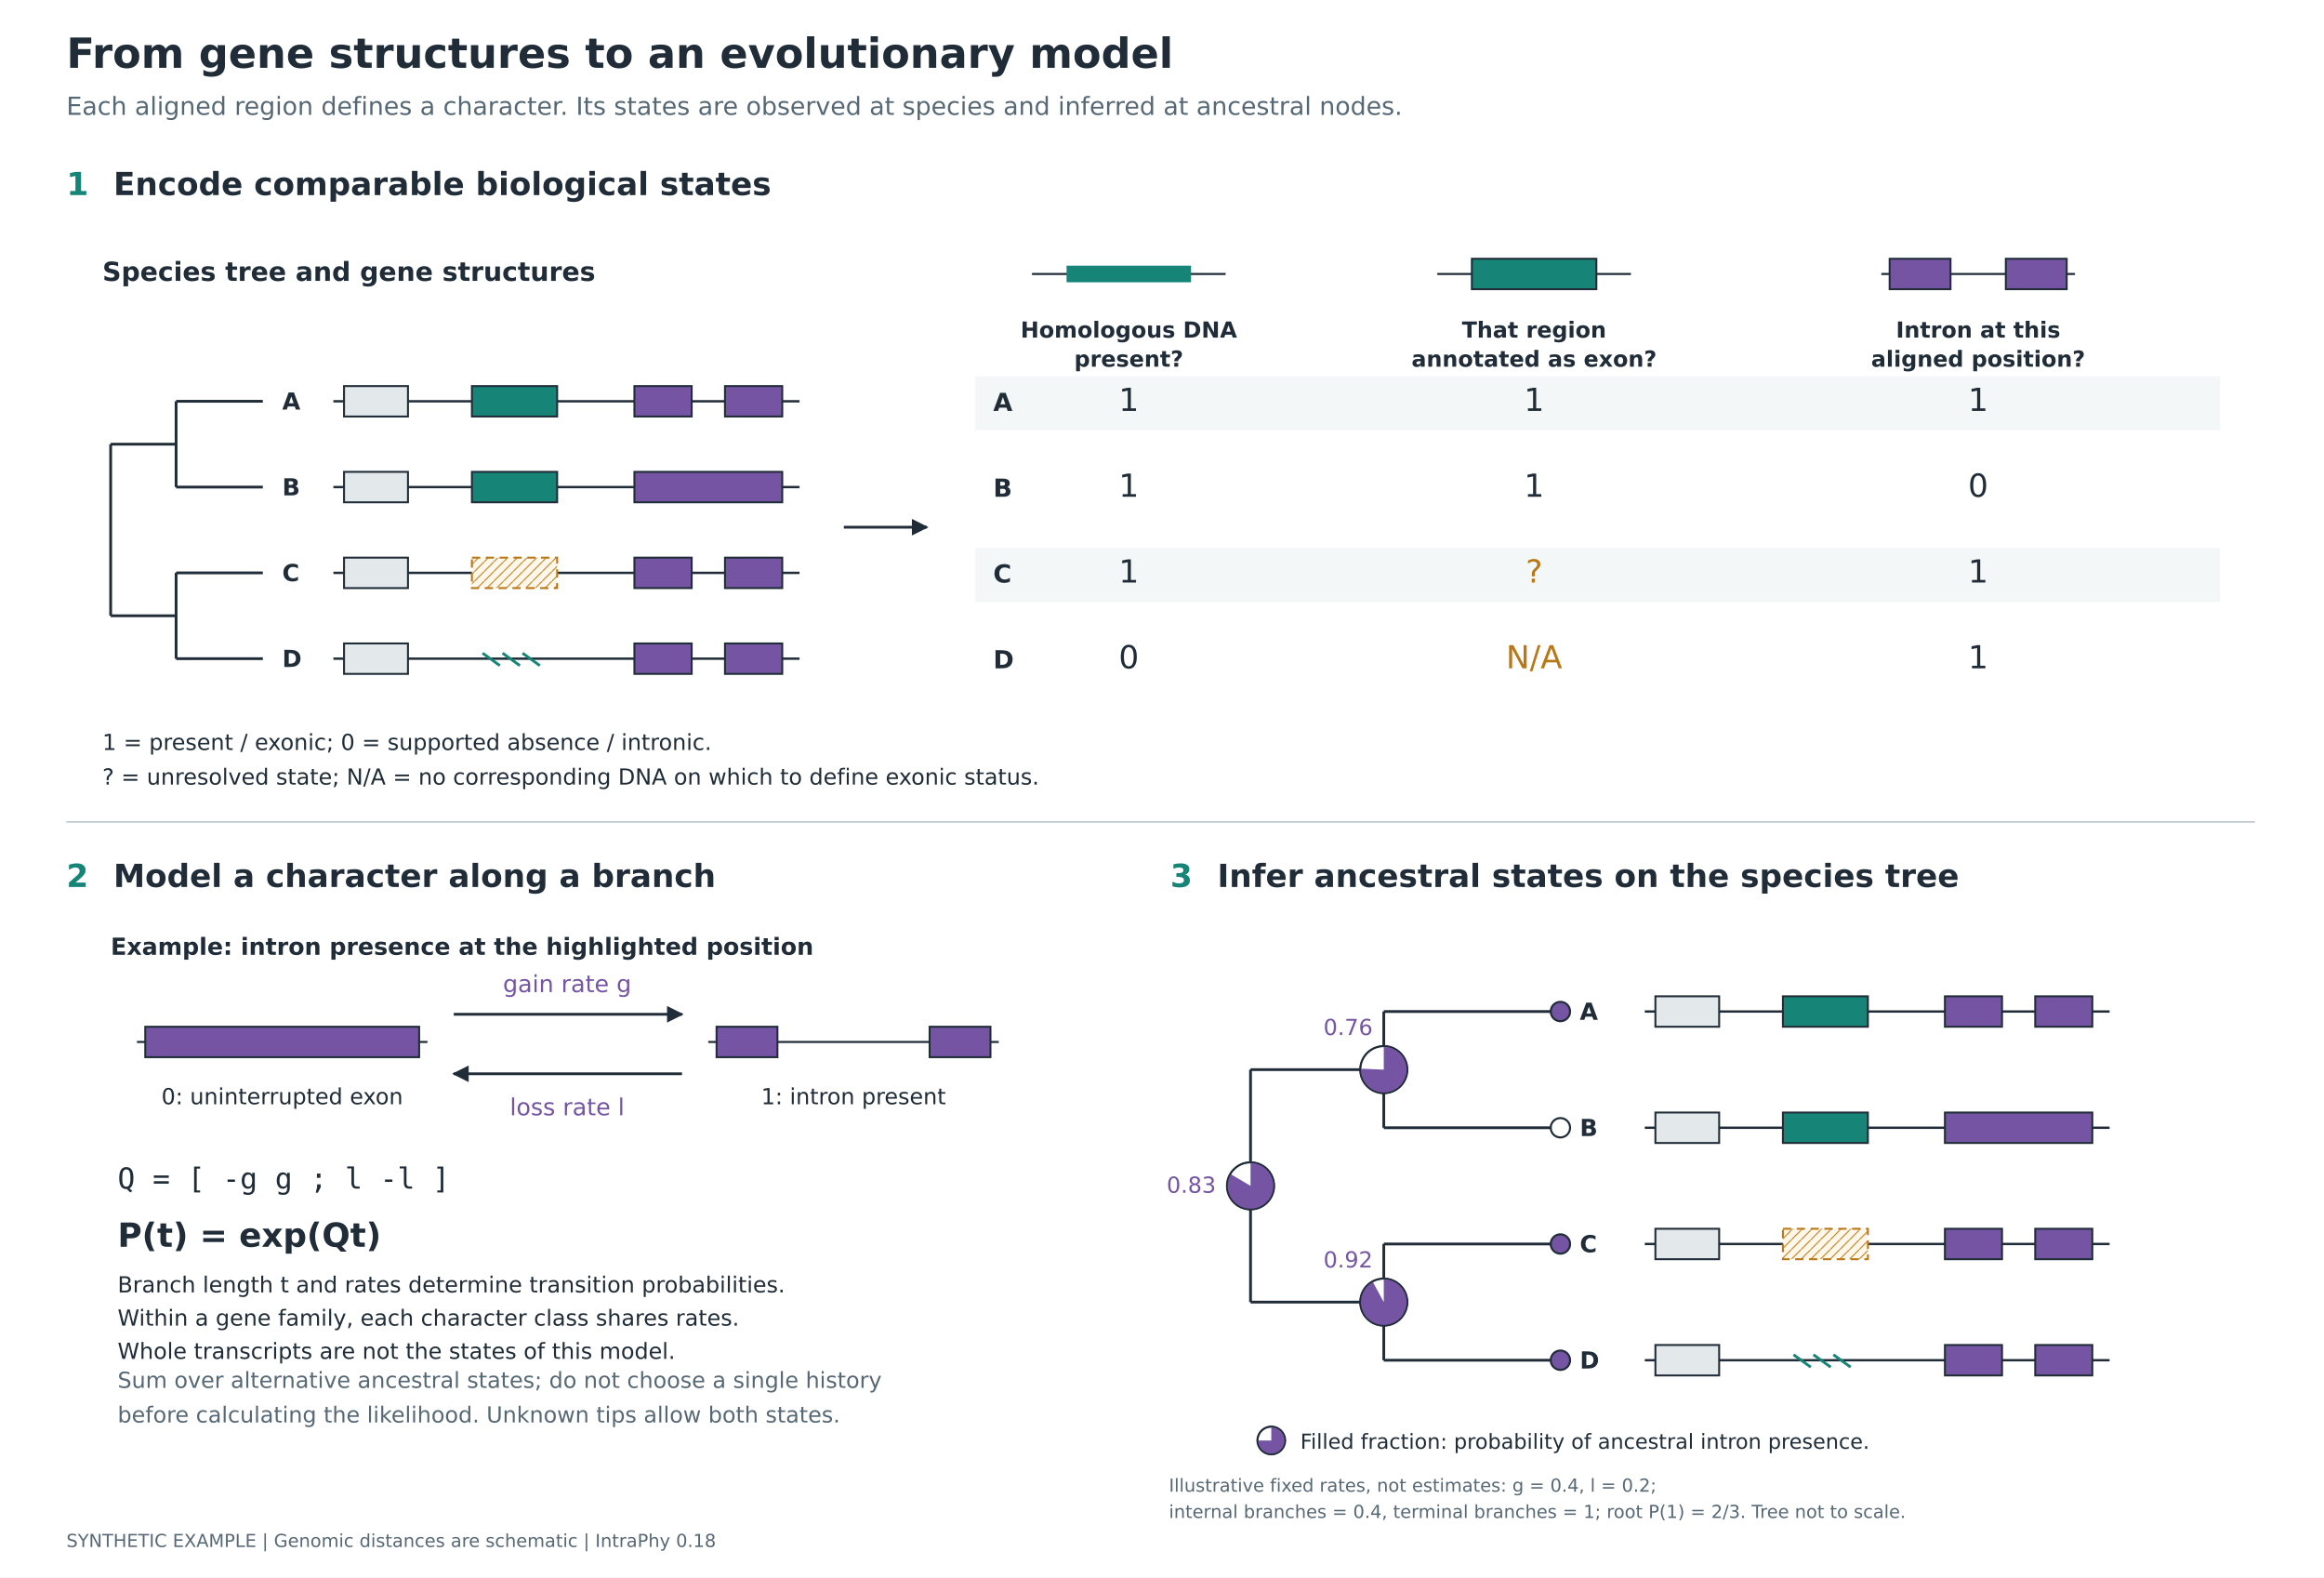
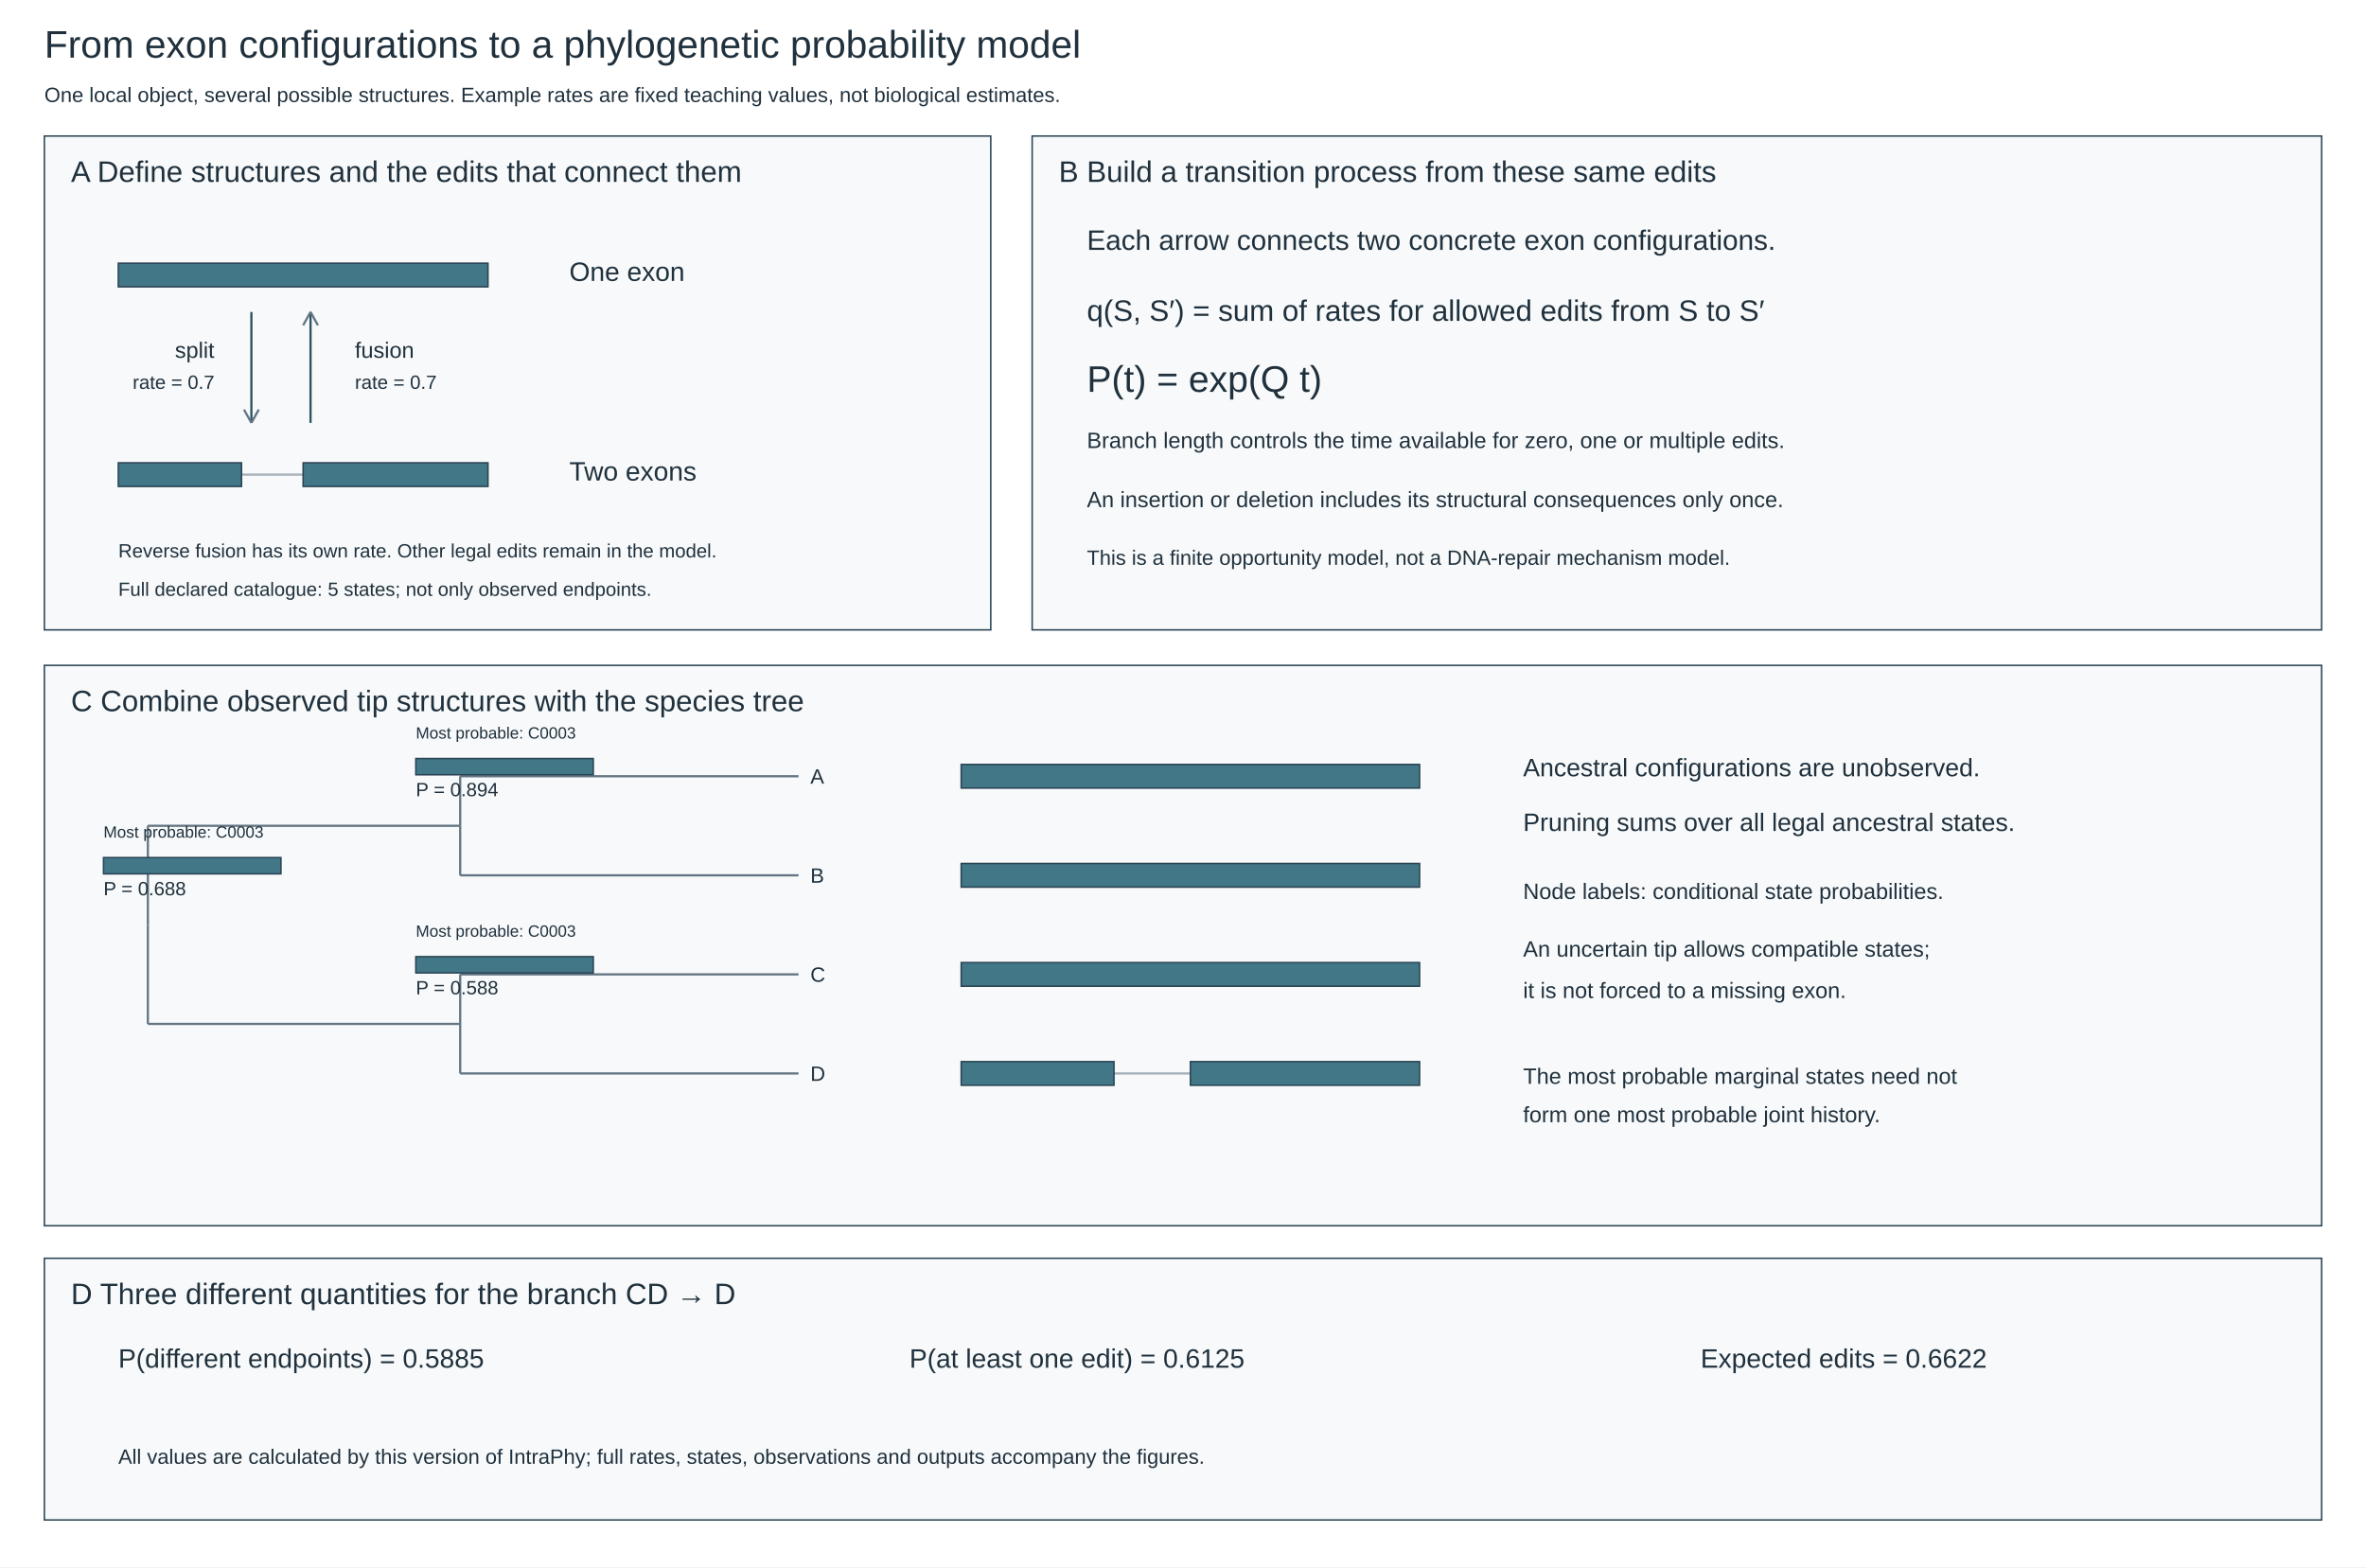
- <svg xmlns="http://www.w3.org/2000/svg" width="1680" height="1140" viewBox="0 0 1680 1140" data-purpose="synthetic-teaching-schematic">
-   <defs>
-     <marker id="arrow" viewBox="0 0 10 10" refX="9" refY="5" markerWidth="6" markerHeight="6" orient="auto-start-reverse">
-       <path d="M0 0L10 5L0 10Z" fill="#202D38" />
-     </marker>
-     <pattern id="missing" width="7" height="7" patternUnits="userSpaceOnUse">
-       <rect width="7" height="7" fill="#FFF8EA" />
-       <path d="M0 7L7 0" stroke="#B97716" stroke-width=".7" />
-     </pattern>
-   </defs>
-   <rect x="0" y="0" width="1680" height="1140" fill="white" stroke="none" rx="0" stroke-width="1.4" stroke-dasharray="none" />
-   <text x="48" y="49" fill="#202D38" font-family="DejaVu Sans, Arial, sans-serif" font-size="30" font-weight="600" text-anchor="start">From gene structures to an evolutionary model</text>
-   <text x="48" y="83" fill="#576875" font-family="DejaVu Sans, Arial, sans-serif" font-size="18" font-weight="400" text-anchor="start">Each aligned region defines a character. Its states are observed at species and inferred at ancestral nodes.</text>
-   <text x="48" y="1118" fill="#576875" font-family="DejaVu Sans, Arial, sans-serif" font-size="13" font-weight="400" text-anchor="start">SYNTHETIC EXAMPLE  |  Genomic distances are schematic  |  IntraPhy 0.18</text>
-   <text x="48" y="141" fill="#168577" font-family="DejaVu Sans, Arial, sans-serif" font-size="23" font-weight="600" text-anchor="start">1</text>
-   <text x="82" y="141" fill="#202D38" font-family="DejaVu Sans, Arial, sans-serif" font-size="23" font-weight="600" text-anchor="start">Encode comparable biological states</text>
-   <text x="74" y="203" fill="#202D38" font-family="DejaVu Sans, Arial, sans-serif" font-size="19" font-weight="600" text-anchor="start">Species tree and gene structures</text>
-   <line x1="80" y1="321.0" x2="80" y2="445.0" stroke="#202D38" stroke-width="2" stroke-dasharray="none" />
-   <line x1="80" y1="321.0" x2="127.3" y2="321.0" stroke="#202D38" stroke-width="2" stroke-dasharray="none" />
-   <line x1="80" y1="445.0" x2="127.3" y2="445.0" stroke="#202D38" stroke-width="2" stroke-dasharray="none" />
-   <line x1="127.3" y1="290" x2="127.3" y2="352" stroke="#202D38" stroke-width="2" stroke-dasharray="none" />
-   <line x1="127.3" y1="290" x2="190" y2="290" stroke="#202D38" stroke-width="2" stroke-dasharray="none" />
-   <line x1="127.3" y1="352" x2="190" y2="352" stroke="#202D38" stroke-width="2" stroke-dasharray="none" />
-   <line x1="127.3" y1="414" x2="127.3" y2="476" stroke="#202D38" stroke-width="2" stroke-dasharray="none" />
-   <line x1="127.3" y1="414" x2="190" y2="414" stroke="#202D38" stroke-width="2" stroke-dasharray="none" />
-   <line x1="127.3" y1="476" x2="190" y2="476" stroke="#202D38" stroke-width="2" stroke-dasharray="none" />
-   <text x="204" y="296" fill="#202D38" font-family="DejaVu Sans, Arial, sans-serif" font-size="17" font-weight="600" text-anchor="start">A</text>
-   <text x="204" y="358" fill="#202D38" font-family="DejaVu Sans, Arial, sans-serif" font-size="17" font-weight="600" text-anchor="start">B</text>
-   <text x="204" y="420" fill="#202D38" font-family="DejaVu Sans, Arial, sans-serif" font-size="17" font-weight="600" text-anchor="start">C</text>
-   <text x="204" y="482" fill="#202D38" font-family="DejaVu Sans, Arial, sans-serif" font-size="17" font-weight="600" text-anchor="start">D</text>
-   <line x1="241" y1="290.0" x2="578.0" y2="290.0" stroke="#202D38" stroke-width="1.7" stroke-dasharray="none" />
-   <rect x="248.703" y="279" width="46.217" height="22" fill="#E3E8EB" stroke="#202D38" rx="0" stroke-width="1.4" stroke-dasharray="none" />
-   <rect x="341.137" y="279" width="61.623" height="22" fill="#168577" stroke="#202D38" rx="0" stroke-width="1.4" stroke-dasharray="none" />
-   <rect x="458.606" y="279" width="41.403" height="22" fill="#7554A3" stroke="#202D38" rx="0" stroke-width="1.4" stroke-dasharray="none" />
-   <rect x="524.08" y="279" width="41.403" height="22" fill="#7554A3" stroke="#202D38" rx="0" stroke-width="1.4" stroke-dasharray="none" />
-   <line x1="241" y1="352.0" x2="578.0" y2="352.0" stroke="#202D38" stroke-width="1.7" stroke-dasharray="none" />
-   <rect x="248.703" y="341" width="46.217" height="22" fill="#E3E8EB" stroke="#202D38" rx="0" stroke-width="1.4" stroke-dasharray="none" />
-   <rect x="341.137" y="341" width="61.623" height="22" fill="#168577" stroke="#202D38" rx="0" stroke-width="1.4" stroke-dasharray="none" />
-   <rect x="458.606" y="341" width="106.877" height="22" fill="#7554A3" stroke="#202D38" rx="0" stroke-width="1.4" stroke-dasharray="none" />
-   <line x1="241" y1="414.0" x2="578.0" y2="414.0" stroke="#202D38" stroke-width="1.7" stroke-dasharray="none" />
-   <rect x="248.703" y="403" width="46.217" height="22" fill="#E3E8EB" stroke="#202D38" rx="0" stroke-width="1.4" stroke-dasharray="none" />
-   <rect x="341.137" y="403" width="61.623" height="22" fill="url(#missing)" stroke="#B97716" rx="0" stroke-width="1.4" stroke-dasharray="6 4" />
-   <rect x="458.606" y="403" width="41.403" height="22" fill="#7554A3" stroke="#202D38" rx="0" stroke-width="1.4" stroke-dasharray="none" />
-   <rect x="524.08" y="403" width="41.403" height="22" fill="#7554A3" stroke="#202D38" rx="0" stroke-width="1.4" stroke-dasharray="none" />
-   <line x1="241" y1="476.0" x2="578.0" y2="476.0" stroke="#202D38" stroke-width="1.7" stroke-dasharray="none" />
-   <rect x="248.703" y="465" width="46.217" height="22" fill="#E3E8EB" stroke="#202D38" rx="0" stroke-width="1.4" stroke-dasharray="none" />
-   <line x1="348.84" y1="472" x2="361.357" y2="481" stroke="#168577" stroke-width="2" stroke-dasharray="none" />
-   <line x1="363.283" y1="472" x2="375.8" y2="481" stroke="#168577" stroke-width="2" stroke-dasharray="none" />
-   <line x1="377.726" y1="472" x2="390.243" y2="481" stroke="#168577" stroke-width="2" stroke-dasharray="none" />
-   <rect x="458.606" y="465" width="41.403" height="22" fill="#7554A3" stroke="#202D38" rx="0" stroke-width="1.4" stroke-dasharray="none" />
-   <rect x="524.08" y="465" width="41.403" height="22" fill="#7554A3" stroke="#202D38" rx="0" stroke-width="1.4" stroke-dasharray="none" />
-   <line x1="610" y1="381" x2="670" y2="381" stroke="#202D38" stroke-width="2" stroke-dasharray="none" marker-end="url(#arrow)" />
-   <line x1="746" y1="198" x2="886" y2="198" stroke="#202D38" stroke-width="1.5" stroke-dasharray="none" />
-   <rect x="771" y="192" width="90" height="12" fill="#168577" stroke="none" rx="0" stroke-width="1.4" stroke-dasharray="none" />
-   <text x="816" y="244" fill="#202D38" font-family="DejaVu Sans, Arial, sans-serif" font-size="16" font-weight="600" text-anchor="middle">Homologous DNA</text>
-   <text x="816" y="265" fill="#202D38" font-family="DejaVu Sans, Arial, sans-serif" font-size="16" font-weight="600" text-anchor="middle">present?</text>
-   <line x1="1039" y1="198" x2="1179" y2="198" stroke="#202D38" stroke-width="1.5" stroke-dasharray="none" />
-   <rect x="1064" y="187" width="90" height="22" fill="#168577" stroke="#202D38" rx="0" stroke-width="1.4" stroke-dasharray="none" />
-   <text x="1109" y="244" fill="#202D38" font-family="DejaVu Sans, Arial, sans-serif" font-size="16" font-weight="600" text-anchor="middle">That region</text>
-   <text x="1109" y="265" fill="#202D38" font-family="DejaVu Sans, Arial, sans-serif" font-size="16" font-weight="600" text-anchor="middle">annotated as exon?</text>
-   <line x1="1360" y1="198" x2="1500" y2="198" stroke="#202D38" stroke-width="1.5" stroke-dasharray="none" />
-   <rect x="1366" y="187" width="44" height="22" fill="#7554A3" stroke="#202D38" rx="0" stroke-width="1.4" stroke-dasharray="none" />
-   <rect x="1450" y="187" width="44" height="22" fill="#7554A3" stroke="#202D38" rx="0" stroke-width="1.4" stroke-dasharray="none" />
-   <text x="1430" y="244" fill="#202D38" font-family="DejaVu Sans, Arial, sans-serif" font-size="16" font-weight="600" text-anchor="middle">Intron at this</text>
-   <text x="1430" y="265" fill="#202D38" font-family="DejaVu Sans, Arial, sans-serif" font-size="16" font-weight="600" text-anchor="middle">aligned position?</text>
-   <line x1="706" y1="277" x2="1604" y2="277" stroke="#B4C0C7" stroke-width="1" stroke-dasharray="none" />
-   <rect x="705" y="272" width="900" height="39" fill="#F4F7F8" stroke="none" rx="0" stroke-width="1.4" stroke-dasharray="none" />
-   <text x="718" y="297" fill="#202D38" font-family="DejaVu Sans, Arial, sans-serif" font-size="18" font-weight="600" text-anchor="start">A</text>
-   <text x="816" y="297" fill="#202D38" font-family="DejaVu Sans, Arial, sans-serif" font-size="23" font-weight="400" text-anchor="middle">1</text>
-   <text x="1109" y="297" fill="#202D38" font-family="DejaVu Sans, Arial, sans-serif" font-size="23" font-weight="400" text-anchor="middle">1</text>
-   <text x="1430" y="297" fill="#202D38" font-family="DejaVu Sans, Arial, sans-serif" font-size="23" font-weight="400" text-anchor="middle">1</text>
-   <text x="718" y="359" fill="#202D38" font-family="DejaVu Sans, Arial, sans-serif" font-size="18" font-weight="600" text-anchor="start">B</text>
-   <text x="816" y="359" fill="#202D38" font-family="DejaVu Sans, Arial, sans-serif" font-size="23" font-weight="400" text-anchor="middle">1</text>
-   <text x="1109" y="359" fill="#202D38" font-family="DejaVu Sans, Arial, sans-serif" font-size="23" font-weight="400" text-anchor="middle">1</text>
-   <text x="1430" y="359" fill="#202D38" font-family="DejaVu Sans, Arial, sans-serif" font-size="23" font-weight="400" text-anchor="middle">0</text>
-   <rect x="705" y="396" width="900" height="39" fill="#F4F7F8" stroke="none" rx="0" stroke-width="1.4" stroke-dasharray="none" />
-   <text x="718" y="421" fill="#202D38" font-family="DejaVu Sans, Arial, sans-serif" font-size="18" font-weight="600" text-anchor="start">C</text>
-   <text x="816" y="421" fill="#202D38" font-family="DejaVu Sans, Arial, sans-serif" font-size="23" font-weight="400" text-anchor="middle">1</text>
-   <text x="1109" y="421" fill="#B97716" font-family="DejaVu Sans, Arial, sans-serif" font-size="23" font-weight="400" text-anchor="middle">?</text>
-   <text x="1430" y="421" fill="#202D38" font-family="DejaVu Sans, Arial, sans-serif" font-size="23" font-weight="400" text-anchor="middle">1</text>
-   <text x="718" y="483" fill="#202D38" font-family="DejaVu Sans, Arial, sans-serif" font-size="18" font-weight="600" text-anchor="start">D</text>
-   <text x="816" y="483" fill="#202D38" font-family="DejaVu Sans, Arial, sans-serif" font-size="23" font-weight="400" text-anchor="middle">0</text>
-   <text x="1109" y="483" fill="#B97716" font-family="DejaVu Sans, Arial, sans-serif" font-size="23" font-weight="400" text-anchor="middle">N/A</text>
-   <text x="1430" y="483" fill="#202D38" font-family="DejaVu Sans, Arial, sans-serif" font-size="23" font-weight="400" text-anchor="middle">1</text>
-   <text x="74" y="542" fill="#202D38" font-family="DejaVu Sans, Arial, sans-serif" font-size="16" font-weight="400" text-anchor="start">1 = present / exonic; 0 = supported absence / intronic.</text>
-   <text x="74" y="567" fill="#202D38" font-family="DejaVu Sans, Arial, sans-serif" font-size="16" font-weight="400" text-anchor="start">? = unresolved state; N/A = no corresponding DNA on which to define exonic status.</text>
-   <line x1="48" y1="594" x2="1630" y2="594" stroke="#B4C0C7" stroke-width="1" stroke-dasharray="none" />
-   <text x="48" y="641" fill="#168577" font-family="DejaVu Sans, Arial, sans-serif" font-size="23" font-weight="600" text-anchor="start">2</text>
-   <text x="82" y="641" fill="#202D38" font-family="DejaVu Sans, Arial, sans-serif" font-size="23" font-weight="600" text-anchor="start">Model a character along a branch</text>
-   <text x="846" y="641" fill="#168577" font-family="DejaVu Sans, Arial, sans-serif" font-size="23" font-weight="600" text-anchor="start">3</text>
-   <text x="880" y="641" fill="#202D38" font-family="DejaVu Sans, Arial, sans-serif" font-size="23" font-weight="600" text-anchor="start">Infer ancestral states on the species tree</text>
-   <text x="80" y="690" fill="#202D38" font-family="DejaVu Sans, Arial, sans-serif" font-size="17" font-weight="600" text-anchor="start">Example: intron presence at the highlighted position</text>
-   <line x1="99" y1="753" x2="309" y2="753" stroke="#202D38" stroke-width="1.5" stroke-dasharray="none" />
-   <rect x="105" y="742" width="198" height="22" fill="#7554A3" stroke="#202D38" rx="0" stroke-width="1.4" stroke-dasharray="none" />
-   <line x1="512" y1="753" x2="722" y2="753" stroke="#202D38" stroke-width="1.5" stroke-dasharray="none" />
-   <rect x="518" y="742" width="44" height="22" fill="#7554A3" stroke="#202D38" rx="0" stroke-width="1.4" stroke-dasharray="none" />
-   <rect x="672" y="742" width="44" height="22" fill="#7554A3" stroke="#202D38" rx="0" stroke-width="1.4" stroke-dasharray="none" />
-   <line x1="328" y1="733" x2="493" y2="733" stroke="#202D38" stroke-width="2" stroke-dasharray="none" marker-end="url(#arrow)" />
-   <line x1="493" y1="776" x2="328" y2="776" stroke="#202D38" stroke-width="2" stroke-dasharray="none" marker-end="url(#arrow)" />
-   <text x="410" y="717" fill="#7554A3" font-family="DejaVu Sans, Arial, sans-serif" font-size="17" font-weight="400" text-anchor="middle">gain rate g</text>
-   <text x="410" y="806" fill="#7554A3" font-family="DejaVu Sans, Arial, sans-serif" font-size="17" font-weight="400" text-anchor="middle">loss rate l</text>
-   <text x="204" y="798" fill="#202D38" font-family="DejaVu Sans, Arial, sans-serif" font-size="16" font-weight="400" text-anchor="middle">0: uninterrupted exon</text>
-   <text x="617" y="798" fill="#202D38" font-family="DejaVu Sans, Arial, sans-serif" font-size="16" font-weight="400" text-anchor="middle">1: intron present</text>
-   <text x="85" y="859" fill="#202D38" font-family="DejaVu Sans Mono, monospace" font-size="21" font-weight="400" text-anchor="start">Q = [ -g   g ;  l  -l ]</text>
-   <text x="85" y="901" fill="#202D38" font-family="DejaVu Sans, Arial, sans-serif" font-size="24" font-weight="600" text-anchor="start">P(t) = exp(Qt)</text>
-   <text x="85" y="934" fill="#202D38" font-family="DejaVu Sans, Arial, sans-serif" font-size="16" font-weight="400" text-anchor="start">Branch length t and rates determine transition probabilities.</text>
-   <text x="85" y="958" fill="#202D38" font-family="DejaVu Sans, Arial, sans-serif" font-size="16" font-weight="400" text-anchor="start">Within a gene family, each character class shares rates.</text>
-   <text x="85" y="982" fill="#202D38" font-family="DejaVu Sans, Arial, sans-serif" font-size="16" font-weight="400" text-anchor="start">Whole transcripts are not the states of this model.</text>
-   <text x="85" y="1003" fill="#576875" font-family="DejaVu Sans, Arial, sans-serif" font-size="16" font-weight="400" text-anchor="start">Sum over alternative ancestral states; do not choose a single history</text>
-   <text x="85" y="1028" fill="#576875" font-family="DejaVu Sans, Arial, sans-serif" font-size="16" font-weight="400" text-anchor="start">before calculating the likelihood. Unknown tips allow both states.</text>
-   <line x1="904" y1="773.0" x2="904" y2="941.0" stroke="#202D38" stroke-width="2" stroke-dasharray="none" />
-   <line x1="904" y1="773.0" x2="1000.32" y2="773.0" stroke="#202D38" stroke-width="2" stroke-dasharray="none" />
-   <line x1="904" y1="941.0" x2="1000.32" y2="941.0" stroke="#202D38" stroke-width="2" stroke-dasharray="none" />
-   <line x1="1000.32" y1="731" x2="1000.32" y2="815" stroke="#202D38" stroke-width="2" stroke-dasharray="none" />
-   <line x1="1000.32" y1="731" x2="1128" y2="731" stroke="#202D38" stroke-width="2" stroke-dasharray="none" />
-   <line x1="1000.32" y1="815" x2="1128" y2="815" stroke="#202D38" stroke-width="2" stroke-dasharray="none" />
-   <line x1="1000.32" y1="899" x2="1000.32" y2="983" stroke="#202D38" stroke-width="2" stroke-dasharray="none" />
-   <line x1="1000.32" y1="899" x2="1128" y2="899" stroke="#202D38" stroke-width="2" stroke-dasharray="none" />
-   <line x1="1000.32" y1="983" x2="1128" y2="983" stroke="#202D38" stroke-width="2" stroke-dasharray="none" />
-   <circle cx="904" cy="857.0" r="17" fill="white" stroke="#202D38" stroke-width="1.5" />
-   <path d="M904 857.0L904 840.0A17 17 0 1 1 889.358 848.363Z" fill="#7554A3" stroke="none" />
-   <circle cx="904" cy="857.0" r="17" fill="none" stroke="#202D38" />
-   <circle cx="1000.32" cy="773.0" r="17" fill="white" stroke="#202D38" stroke-width="1.5" />
-   <path d="M1000.32 773.0L1000.32 756.0A17 17 0 1 1 983.334 772.305Z" fill="#7554A3" stroke="none" />
-   <circle cx="1000.32" cy="773.0" r="17" fill="none" stroke="#202D38" />
-   <circle cx="1000.32" cy="941.0" r="17" fill="white" stroke="#202D38" stroke-width="1.5" />
-   <path d="M1000.32 941.0L1000.32 924.0A17 17 0 1 1 992.22 926.054Z" fill="#7554A3" stroke="none" />
-   <circle cx="1000.32" cy="941.0" r="17" fill="none" stroke="#202D38" />
-   <circle cx="1128" cy="731" r="7" fill="#7554A3" stroke="#202D38" stroke-width="1.5" />
-   <circle cx="1128" cy="815" r="7" fill="white" stroke="#202D38" stroke-width="1.5" />
-   <circle cx="1128" cy="899" r="7" fill="#7554A3" stroke="#202D38" stroke-width="1.5" />
-   <circle cx="1128" cy="983" r="7" fill="#7554A3" stroke="#202D38" stroke-width="1.5" />
-   <text x="1142" y="737" fill="#202D38" font-family="DejaVu Sans, Arial, sans-serif" font-size="17" font-weight="600" text-anchor="start">A</text>
-   <text x="1142" y="821" fill="#202D38" font-family="DejaVu Sans, Arial, sans-serif" font-size="17" font-weight="600" text-anchor="start">B</text>
-   <text x="1142" y="905" fill="#202D38" font-family="DejaVu Sans, Arial, sans-serif" font-size="17" font-weight="600" text-anchor="start">C</text>
-   <text x="1142" y="989" fill="#202D38" font-family="DejaVu Sans, Arial, sans-serif" font-size="17" font-weight="600" text-anchor="start">D</text>
-   <line x1="1189" y1="731.0" x2="1525.0" y2="731.0" stroke="#202D38" stroke-width="1.7" stroke-dasharray="none" />
-   <rect x="1196.68" y="720" width="46.08" height="22" fill="#E3E8EB" stroke="#202D38" rx="0" stroke-width="1.4" stroke-dasharray="none" />
-   <rect x="1288.84" y="720" width="61.44" height="22" fill="#168577" stroke="#202D38" rx="0" stroke-width="1.4" stroke-dasharray="none" />
-   <rect x="1405.96" y="720" width="41.28" height="22" fill="#7554A3" stroke="#202D38" rx="0" stroke-width="1.4" stroke-dasharray="none" />
-   <rect x="1471.24" y="720" width="41.28" height="22" fill="#7554A3" stroke="#202D38" rx="0" stroke-width="1.4" stroke-dasharray="none" />
-   <line x1="1189" y1="815.0" x2="1525.0" y2="815.0" stroke="#202D38" stroke-width="1.7" stroke-dasharray="none" />
-   <rect x="1196.68" y="804" width="46.08" height="22" fill="#E3E8EB" stroke="#202D38" rx="0" stroke-width="1.4" stroke-dasharray="none" />
-   <rect x="1288.84" y="804" width="61.44" height="22" fill="#168577" stroke="#202D38" rx="0" stroke-width="1.4" stroke-dasharray="none" />
-   <rect x="1405.96" y="804" width="106.56" height="22" fill="#7554A3" stroke="#202D38" rx="0" stroke-width="1.4" stroke-dasharray="none" />
-   <line x1="1189" y1="899.0" x2="1525.0" y2="899.0" stroke="#202D38" stroke-width="1.7" stroke-dasharray="none" />
-   <rect x="1196.68" y="888" width="46.08" height="22" fill="#E3E8EB" stroke="#202D38" rx="0" stroke-width="1.4" stroke-dasharray="none" />
-   <rect x="1288.84" y="888" width="61.44" height="22" fill="url(#missing)" stroke="#B97716" rx="0" stroke-width="1.4" stroke-dasharray="6 4" />
-   <rect x="1405.96" y="888" width="41.28" height="22" fill="#7554A3" stroke="#202D38" rx="0" stroke-width="1.4" stroke-dasharray="none" />
-   <rect x="1471.24" y="888" width="41.28" height="22" fill="#7554A3" stroke="#202D38" rx="0" stroke-width="1.4" stroke-dasharray="none" />
-   <line x1="1189" y1="983.0" x2="1525.0" y2="983.0" stroke="#202D38" stroke-width="1.7" stroke-dasharray="none" />
-   <rect x="1196.68" y="972" width="46.08" height="22" fill="#E3E8EB" stroke="#202D38" rx="0" stroke-width="1.4" stroke-dasharray="none" />
-   <line x1="1296.52" y1="979" x2="1309.0" y2="988" stroke="#168577" stroke-width="2" stroke-dasharray="none" />
-   <line x1="1310.92" y1="979" x2="1323.4" y2="988" stroke="#168577" stroke-width="2" stroke-dasharray="none" />
-   <line x1="1325.32" y1="979" x2="1337.8" y2="988" stroke="#168577" stroke-width="2" stroke-dasharray="none" />
-   <rect x="1405.96" y="972" width="41.28" height="22" fill="#7554A3" stroke="#202D38" rx="0" stroke-width="1.4" stroke-dasharray="none" />
-   <rect x="1471.24" y="972" width="41.28" height="22" fill="#7554A3" stroke="#202D38" rx="0" stroke-width="1.4" stroke-dasharray="none" />
-   <text x="992.32" y="748.0" fill="#7554A3" font-family="DejaVu Sans, Arial, sans-serif" font-size="16" font-weight="400" text-anchor="end">0.76</text>
-   <text x="992.32" y="916.0" fill="#7554A3" font-family="DejaVu Sans, Arial, sans-serif" font-size="16" font-weight="400" text-anchor="end">0.92</text>
-   <text x="879" y="862.0" fill="#7554A3" font-family="DejaVu Sans, Arial, sans-serif" font-size="16" font-weight="400" text-anchor="end">0.83</text>
-   <circle cx="919" cy="1041" r="10" fill="white" stroke="#202D38" stroke-width="1.5" />
-   <path d="M919 1041L919 1031A10 10 0 1 1 909.0 1041.0Z" fill="#7554A3" stroke="none" />
-   <circle cx="919" cy="1041" r="10" fill="none" stroke="#202D38" />
-   <text x="940" y="1047" fill="#202D38" font-family="DejaVu Sans, Arial, sans-serif" font-size="15" font-weight="400" text-anchor="start">Filled fraction: probability of ancestral intron presence.</text>
-   <text x="845" y="1078" fill="#576875" font-family="DejaVu Sans, Arial, sans-serif" font-size="13" font-weight="400" text-anchor="start">Illustrative fixed rates, not estimates: g = 0.4, l = 0.2;</text>
-   <text x="845" y="1097" fill="#576875" font-family="DejaVu Sans, Arial, sans-serif" font-size="13" font-weight="400" text-anchor="start">internal branches = 0.4, terminal branches = 1; root P(1) = 2/3. Tree not to scale.</text>
+ <svg xmlns="http://www.w3.org/2000/svg" width="1600" height="1060" viewBox="0 0 1600 1060" data-model="exon_configuration_v2">
+   <rect width="100%" height="100%" fill="white" />
+   <g font-family="Arial, sans-serif" fill="#20313D">
+     <text x="30.00" y="39.00" font-size="26" text-anchor="start">From exon configurations to a phylogenetic probability model</text>
+     <text x="30.00" y="69.00" font-size="14" text-anchor="start">One local object, several possible structures. Example rates are fixed teaching values, not biological estimates.</text>
+     <rect x="30.00" y="92.00" width="640.00" height="334.00" fill="#F7F9FA" stroke="#294353" stroke-dasharray="" />
+     <text x="48.00" y="123.00" font-size="20" text-anchor="start">A   Define structures and the edits that connect them</text>
+     <line x1="80.00" y1="186.00" x2="330.00" y2="186.00" stroke="#A5B0B8" stroke-width="1.5" stroke-dasharray="" />
+     <rect x="80.00" y="178.00" width="250.00" height="16.00" fill="#427788" stroke="#294353" stroke-dasharray="" />
+     <line x1="80.00" y1="321.00" x2="330.00" y2="321.00" stroke="#A5B0B8" stroke-width="1.5" stroke-dasharray="" />
+     <rect x="80.00" y="313.00" width="83.33" height="16.00" fill="#427788" stroke="#294353" stroke-dasharray="" />
+     <rect x="205.00" y="313.00" width="125.00" height="16.00" fill="#427788" stroke="#294353" stroke-dasharray="" />
+     <text x="385.00" y="190.00" font-size="18" text-anchor="start">One exon</text>
+     <text x="385.00" y="325.00" font-size="18" text-anchor="start">Two exons</text>
+     <line x1="170.00" y1="211.00" x2="170.00" y2="286.00" stroke="#2B5361" stroke-width="1.5" stroke-dasharray="" />
+     <line x1="175.00" y1="277.00" x2="170.00" y2="286.00" stroke="#647583" stroke-width="1.5" stroke-dasharray="" />
+     <line x1="165.00" y1="277.00" x2="170.00" y2="286.00" stroke="#647583" stroke-width="1.5" stroke-dasharray="" />
+     <line x1="210.00" y1="286.00" x2="210.00" y2="211.00" stroke="#2B5361" stroke-width="1.5" stroke-dasharray="" />
+     <line x1="205.00" y1="220.00" x2="210.00" y2="211.00" stroke="#647583" stroke-width="1.5" stroke-dasharray="" />
+     <line x1="215.00" y1="220.00" x2="210.00" y2="211.00" stroke="#647583" stroke-width="1.5" stroke-dasharray="" />
+     <text x="145.00" y="242.00" font-size="15" text-anchor="end">split</text>
+     <text x="145.00" y="263.00" font-size="13" text-anchor="end">rate = 0.7</text>
+     <text x="240.00" y="242.00" font-size="15" text-anchor="start">fusion</text>
+     <text x="240.00" y="263.00" font-size="13" text-anchor="start">rate = 0.7</text>
+     <text x="80.00" y="377.00" font-size="13" text-anchor="start">Reverse fusion has its own rate. Other legal edits remain in the model.</text>
+     <text x="80.00" y="403.00" font-size="13" text-anchor="start">Full declared catalogue: 5 states; not only observed endpoints.</text>
+     <rect x="698.00" y="92.00" width="872.00" height="334.00" fill="#F7F9FA" stroke="#294353" stroke-dasharray="" />
+     <text x="716.00" y="123.00" font-size="20" text-anchor="start">B   Build a transition process from these same edits</text>
+     <text x="735.00" y="169.00" font-size="19" text-anchor="start">Each arrow connects two concrete exon configurations.</text>
+     <text x="735.00" y="217.00" font-size="20" text-anchor="start">q(S, S′) = sum of rates for allowed edits from S to S′</text>
+     <text x="735.00" y="265.00" font-size="25" text-anchor="start">P(t) = exp(Q t)</text>
+     <text x="735.00" y="303.00" font-size="15" text-anchor="start">Branch length controls the time available for zero, one or multiple edits.</text>
+     <text x="735.00" y="343.00" font-size="15" text-anchor="start">An insertion or deletion includes its structural consequences only once.</text>
+     <text x="735.00" y="382.00" font-size="14" text-anchor="start">This is a finite opportunity model, not a DNA-repair mechanism model.</text>
+     <rect x="30.00" y="450.00" width="1540.00" height="379.00" fill="#F7F9FA" stroke="#294353" stroke-dasharray="" />
+     <text x="48.00" y="481.00" font-size="20" text-anchor="start">C   Combine observed tip structures with the species tree</text>
+     <line x1="100.00" y1="625.50" x2="100.00" y2="558.50" stroke="#647583" stroke-width="1.5" stroke-dasharray="" />
+     <line x1="100.00" y1="558.50" x2="311.20" y2="558.50" stroke="#647583" stroke-width="1.5" stroke-dasharray="" />
+     <line x1="100.00" y1="625.50" x2="100.00" y2="692.50" stroke="#647583" stroke-width="1.5" stroke-dasharray="" />
+     <line x1="100.00" y1="692.50" x2="311.20" y2="692.50" stroke="#647583" stroke-width="1.5" stroke-dasharray="" />
+     <line x1="311.20" y1="558.50" x2="311.20" y2="525.00" stroke="#647583" stroke-width="1.5" stroke-dasharray="" />
+     <line x1="311.20" y1="525.00" x2="540.00" y2="525.00" stroke="#647583" stroke-width="1.5" stroke-dasharray="" />
+     <line x1="311.20" y1="558.50" x2="311.20" y2="592.00" stroke="#647583" stroke-width="1.5" stroke-dasharray="" />
+     <line x1="311.20" y1="592.00" x2="540.00" y2="592.00" stroke="#647583" stroke-width="1.5" stroke-dasharray="" />
+     <line x1="311.20" y1="692.50" x2="311.20" y2="659.00" stroke="#647583" stroke-width="1.5" stroke-dasharray="" />
+     <line x1="311.20" y1="659.00" x2="540.00" y2="659.00" stroke="#647583" stroke-width="1.5" stroke-dasharray="" />
+     <line x1="311.20" y1="692.50" x2="311.20" y2="726.00" stroke="#647583" stroke-width="1.5" stroke-dasharray="" />
+     <line x1="311.20" y1="726.00" x2="540.00" y2="726.00" stroke="#647583" stroke-width="1.5" stroke-dasharray="" />
+     <text x="548.00" y="530.00" font-size="14" text-anchor="start">A</text>
+     <text x="548.00" y="597.00" font-size="14" text-anchor="start">B</text>
+     <text x="548.00" y="664.00" font-size="14" text-anchor="start">C</text>
+     <text x="548.00" y="731.00" font-size="14" text-anchor="start">D</text>
+     <line x1="650.00" y1="525.00" x2="960.00" y2="525.00" stroke="#A5B0B8" stroke-width="1.5" stroke-dasharray="" />
+     <rect x="650.00" y="517.00" width="310.00" height="16.00" fill="#427788" stroke="#294353" stroke-dasharray="" />
+     <line x1="650.00" y1="592.00" x2="960.00" y2="592.00" stroke="#A5B0B8" stroke-width="1.5" stroke-dasharray="" />
+     <rect x="650.00" y="584.00" width="310.00" height="16.00" fill="#427788" stroke="#294353" stroke-dasharray="" />
+     <line x1="650.00" y1="659.00" x2="960.00" y2="659.00" stroke="#A5B0B8" stroke-width="1.5" stroke-dasharray="" />
+     <rect x="650.00" y="651.00" width="310.00" height="16.00" fill="#427788" stroke="#294353" stroke-dasharray="" />
+     <line x1="650.00" y1="726.00" x2="960.00" y2="726.00" stroke="#A5B0B8" stroke-width="1.5" stroke-dasharray="" />
+     <rect x="650.00" y="718.00" width="103.33" height="16.00" fill="#427788" stroke="#294353" stroke-dasharray="" />
+     <rect x="805.00" y="718.00" width="155.00" height="16.00" fill="#427788" stroke="#294353" stroke-dasharray="" />
+     <g data-node="root" data-probability="0.68775343208386586">
+       <line x1="70.00" y1="585.50" x2="190.00" y2="585.50" stroke="#A5B0B8" stroke-width="1.5" stroke-dasharray="" />
+       <rect x="70.00" y="580.00" width="120.00" height="11.00" fill="#427788" stroke="#294353" stroke-dasharray="" />
+       <text x="70.00" y="566.50" font-size="11" text-anchor="start">Most probable: C0003</text>
+       <text x="70.00" y="605.50" font-size="13" text-anchor="start">P = 0.688</text>
+     </g>
+     <g data-node="AB" data-probability="0.89389681638497354">
+       <line x1="281.20" y1="518.50" x2="401.20" y2="518.50" stroke="#A5B0B8" stroke-width="1.5" stroke-dasharray="" />
+       <rect x="281.20" y="513.00" width="120.00" height="11.00" fill="#427788" stroke="#294353" stroke-dasharray="" />
+       <text x="281.20" y="499.50" font-size="11" text-anchor="start">Most probable: C0003</text>
+       <text x="281.20" y="538.50" font-size="13" text-anchor="start">P = 0.894</text>
+     </g>
+     <g data-node="CD" data-probability="0.58831830957912534">
+       <line x1="281.20" y1="652.50" x2="401.20" y2="652.50" stroke="#A5B0B8" stroke-width="1.5" stroke-dasharray="" />
+       <rect x="281.20" y="647.00" width="120.00" height="11.00" fill="#427788" stroke="#294353" stroke-dasharray="" />
+       <text x="281.20" y="633.50" font-size="11" text-anchor="start">Most probable: C0003</text>
+       <text x="281.20" y="672.50" font-size="13" text-anchor="start">P = 0.588</text>
+     </g>
+     <text x="1030.00" y="525.00" font-size="17" text-anchor="start">Ancestral configurations are unobserved.</text>
+     <text x="1030.00" y="562.00" font-size="17" text-anchor="start">Pruning sums over all legal ancestral states.</text>
+     <text x="1030.00" y="608.00" font-size="15" text-anchor="start">Node labels: conditional state probabilities.</text>
+     <text x="1030.00" y="647.00" font-size="15" text-anchor="start">An uncertain tip allows compatible states;</text>
+     <text x="1030.00" y="675.00" font-size="15" text-anchor="start">it is not forced to a missing exon.</text>
+     <text x="1030.00" y="733.00" font-size="15" text-anchor="start">The most probable marginal states need not</text>
+     <text x="1030.00" y="759.00" font-size="15" text-anchor="start">form one most probable joint history.</text>
+     <rect x="30.00" y="851.00" width="1540.00" height="177.00" fill="#F7F9FA" stroke="#294353" stroke-dasharray="" />
+     <text x="48.00" y="882.00" font-size="20" text-anchor="start">D   Three different quantities for the branch CD → D</text>
+     <text x="80.00" y="925.00" font-size="18" text-anchor="start">P(different endpoints) = 0.5885</text>
+     <text x="615.00" y="925.00" font-size="18" text-anchor="start">P(at least one edit) = 0.6125</text>
+     <text x="1150.00" y="925.00" font-size="18" text-anchor="start">Expected edits = 0.6622</text>
+     <text x="80.00" y="990.00" font-size="14" text-anchor="start">All values are calculated by this version of IntraPhy; full rates, states, observations and outputs accompany the figures.</text>
+   </g>
</svg>
